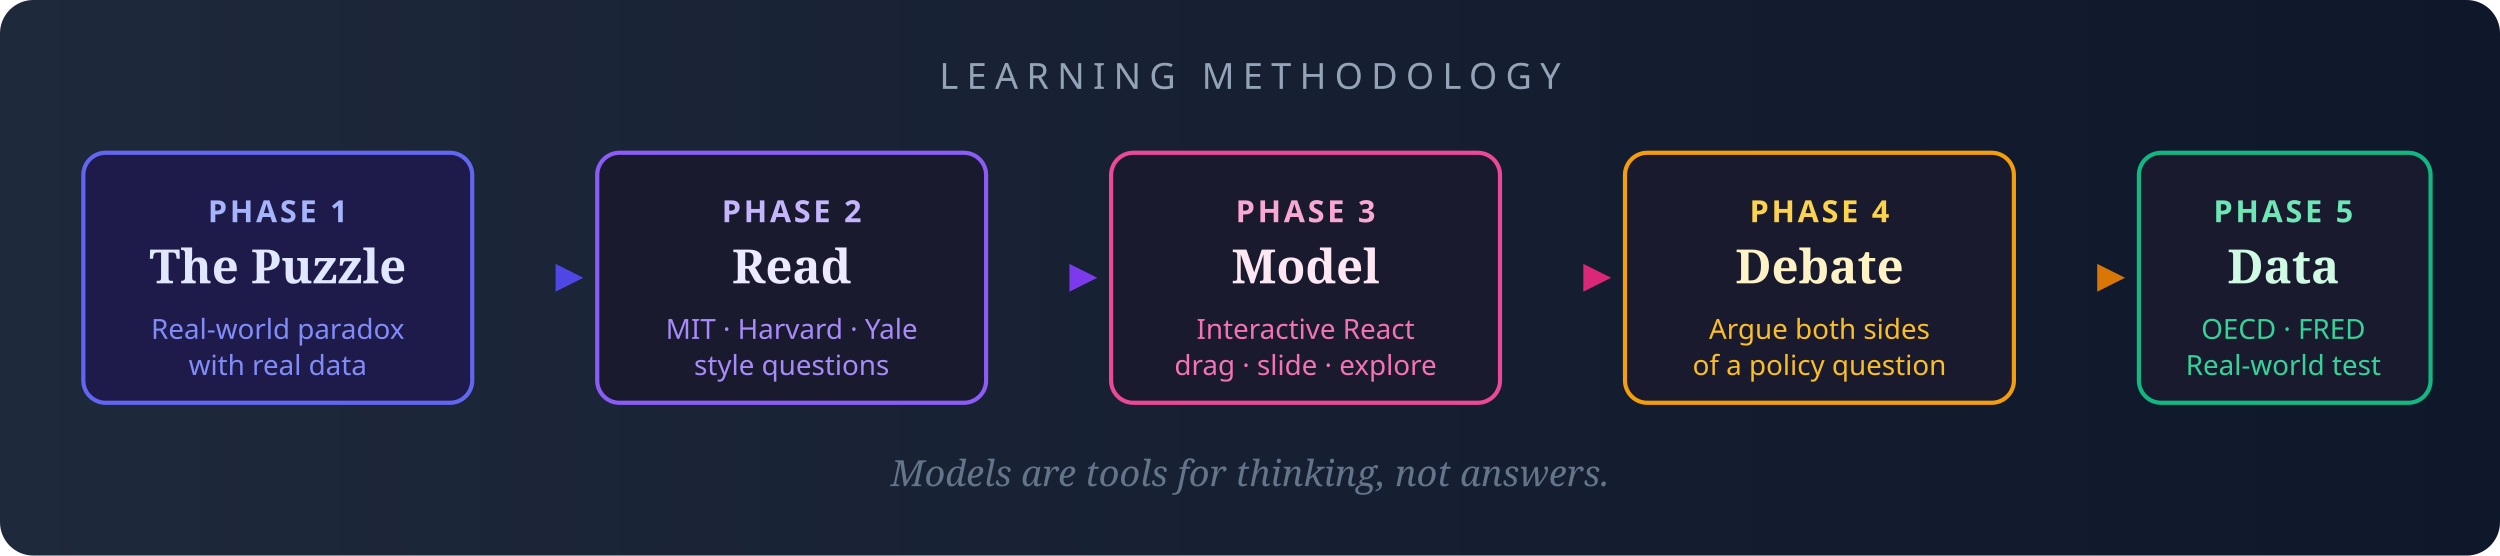
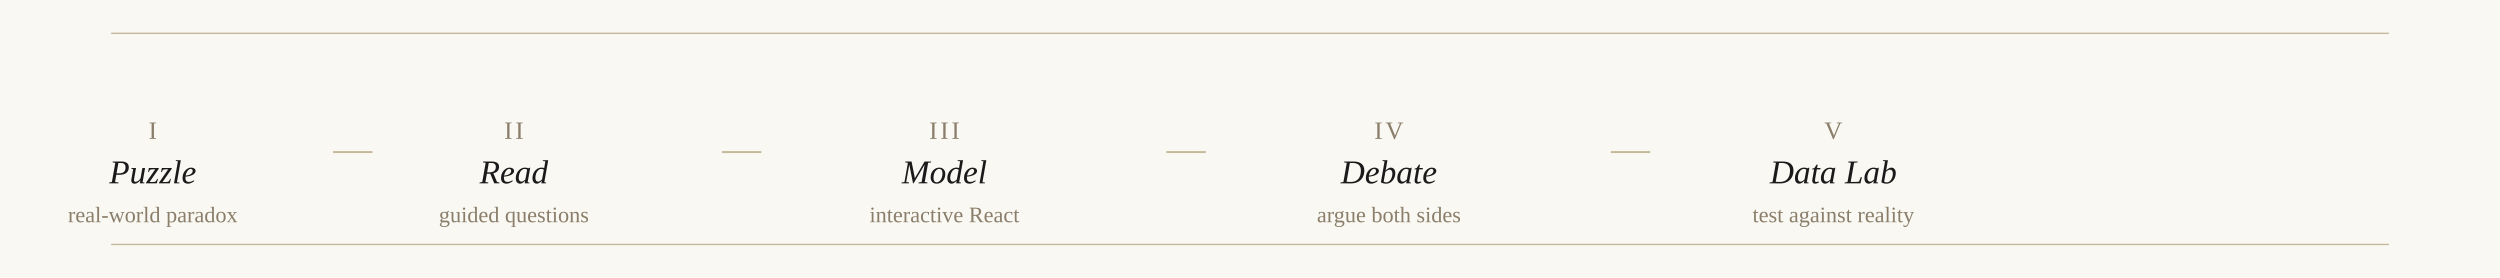
- <svg xmlns="http://www.w3.org/2000/svg" viewBox="0 0 900 200">
-   <defs>
-     <linearGradient id="bg" x1="0%" y1="0%" x2="100%" y2="0%">
-       <stop offset="0%" style="stop-color:#1e293b" />
-       <stop offset="100%" style="stop-color:#0f172a" />
-     </linearGradient>
-     <filter id="glow">
-       <feGaussianBlur stdDeviation="2" result="blur" />
-       <feMerge>
-         <feMergeNode in="blur" />
-         <feMergeNode in="SourceGraphic" />
-       </feMerge>
-     </filter>
-   </defs>
-   <rect width="900" height="200" rx="12" fill="url(#bg)" />
-   <text x="450" y="32" text-anchor="middle" fill="#94a3b8" font-family="system-ui, sans-serif" font-size="13" font-weight="500" letter-spacing="3">LEARNING METHODOLOGY</text>
-   <rect x="30" y="55" width="140" height="90" rx="8" fill="#1e1b4b" stroke="#6366f1" stroke-width="1.5" />
-   <text x="100" y="80" text-anchor="middle" fill="#a5b4fc" font-family="system-ui, sans-serif" font-size="11" font-weight="600" letter-spacing="1">PHASE 1</text>
-   <text x="100" y="102" text-anchor="middle" fill="#e0e7ff" font-family="Georgia, serif" font-size="17" font-weight="700">The Puzzle</text>
-   <text x="100" y="122" text-anchor="middle" fill="#818cf8" font-family="system-ui, sans-serif" font-size="10">Real-world paradox</text>
-   <text x="100" y="135" text-anchor="middle" fill="#818cf8" font-family="system-ui, sans-serif" font-size="10">with real data</text>
-   <line x1="175" y1="100" x2="200" y2="100" stroke="#4f46e5" stroke-width="2" filter="url(#glow)" />
-   <polygon points="200,95 210,100 200,105" fill="#4f46e5" />
-   <rect x="215" y="55" width="140" height="90" rx="8" fill="#1a1a2e" stroke="#8b5cf6" stroke-width="1.5" />
-   <text x="285" y="80" text-anchor="middle" fill="#c4b5fd" font-family="system-ui, sans-serif" font-size="11" font-weight="600" letter-spacing="1">PHASE 2</text>
-   <text x="285" y="102" text-anchor="middle" fill="#ede9fe" font-family="Georgia, serif" font-size="17" font-weight="700">Read</text>
-   <text x="285" y="122" text-anchor="middle" fill="#a78bfa" font-family="system-ui, sans-serif" font-size="10">MIT · Harvard · Yale</text>
-   <text x="285" y="135" text-anchor="middle" fill="#a78bfa" font-family="system-ui, sans-serif" font-size="10">style questions</text>
-   <line x1="360" y1="100" x2="385" y2="100" stroke="#7c3aed" stroke-width="2" filter="url(#glow)" />
-   <polygon points="385,95 395,100 385,105" fill="#7c3aed" />
-   <rect x="400" y="55" width="140" height="90" rx="8" fill="#1a1a2e" stroke="#ec4899" stroke-width="1.5" />
-   <text x="470" y="80" text-anchor="middle" fill="#f9a8d4" font-family="system-ui, sans-serif" font-size="11" font-weight="600" letter-spacing="1">PHASE 3</text>
-   <text x="470" y="102" text-anchor="middle" fill="#fce7f3" font-family="Georgia, serif" font-size="17" font-weight="700">Model</text>
-   <text x="470" y="122" text-anchor="middle" fill="#f472b6" font-family="system-ui, sans-serif" font-size="10">Interactive React</text>
-   <text x="470" y="135" text-anchor="middle" fill="#f472b6" font-family="system-ui, sans-serif" font-size="10">drag · slide · explore</text>
-   <line x1="545" y1="100" x2="570" y2="100" stroke="#db2777" stroke-width="2" filter="url(#glow)" />
-   <polygon points="570,95 580,100 570,105" fill="#db2777" />
-   <rect x="585" y="55" width="140" height="90" rx="8" fill="#1a1a2e" stroke="#f59e0b" stroke-width="1.5" />
-   <text x="655" y="80" text-anchor="middle" fill="#fcd34d" font-family="system-ui, sans-serif" font-size="11" font-weight="600" letter-spacing="1">PHASE 4</text>
-   <text x="655" y="102" text-anchor="middle" fill="#fef3c7" font-family="Georgia, serif" font-size="17" font-weight="700">Debate</text>
-   <text x="655" y="122" text-anchor="middle" fill="#fbbf24" font-family="system-ui, sans-serif" font-size="10">Argue both sides</text>
-   <text x="655" y="135" text-anchor="middle" fill="#fbbf24" font-family="system-ui, sans-serif" font-size="10">of a policy question</text>
-   <line x1="730" y1="100" x2="755" y2="100" stroke="#d97706" stroke-width="2" filter="url(#glow)" />
-   <polygon points="755,95 765,100 755,105" fill="#d97706" />
-   <rect x="770" y="55" width="105" height="90" rx="8" fill="#1a1a2e" stroke="#10b981" stroke-width="1.5" />
-   <text x="822" y="80" text-anchor="middle" fill="#6ee7b7" font-family="system-ui, sans-serif" font-size="11" font-weight="600" letter-spacing="1">PHASE 5</text>
-   <text x="822" y="102" text-anchor="middle" fill="#d1fae5" font-family="Georgia, serif" font-size="17" font-weight="700">Data</text>
-   <text x="822" y="122" text-anchor="middle" fill="#34d399" font-family="system-ui, sans-serif" font-size="10">OECD · FRED</text>
-   <text x="822" y="135" text-anchor="middle" fill="#34d399" font-family="system-ui, sans-serif" font-size="10">Real-world test</text>
-   <text x="450" y="175" text-anchor="middle" fill="#64748b" font-family="Georgia, serif" font-size="13" font-style="italic">Models are tools for thinking, not answers.</text>
+ <svg xmlns="http://www.w3.org/2000/svg" viewBox="0 0 900 100">
+   <rect width="900" height="100" fill="#faf8f2" />
+   <line x1="40" y1="12" x2="860" y2="12" stroke="#c4b99a" stroke-width="0.5" />
+   <g font-family="Georgia, 'Times New Roman', serif" transform="translate(0, 50)">
+     <text x="55" y="0" text-anchor="middle" fill="#8a7e6b" font-size="9" letter-spacing="1">I</text>
+     <text x="55" y="16" text-anchor="middle" fill="#1a1a1a" font-size="12" font-style="italic">Puzzle</text>
+     <text x="55" y="30" text-anchor="middle" fill="#8a7e6b" font-size="8">real-world paradox</text>
+     <text x="120" y="8" fill="#c4b99a" font-size="14">—</text>
+     <text x="185" y="0" text-anchor="middle" fill="#8a7e6b" font-size="9" letter-spacing="1">II</text>
+     <text x="185" y="16" text-anchor="middle" fill="#1a1a1a" font-size="12" font-style="italic">Read</text>
+     <text x="185" y="30" text-anchor="middle" fill="#8a7e6b" font-size="8">guided questions</text>
+     <text x="260" y="8" fill="#c4b99a" font-size="14">—</text>
+     <text x="340" y="0" text-anchor="middle" fill="#8a7e6b" font-size="9" letter-spacing="1">III</text>
+     <text x="340" y="16" text-anchor="middle" fill="#1a1a1a" font-size="12" font-style="italic">Model</text>
+     <text x="340" y="30" text-anchor="middle" fill="#8a7e6b" font-size="8">interactive React</text>
+     <text x="420" y="8" fill="#c4b99a" font-size="14">—</text>
+     <text x="500" y="0" text-anchor="middle" fill="#8a7e6b" font-size="9" letter-spacing="1">IV</text>
+     <text x="500" y="16" text-anchor="middle" fill="#1a1a1a" font-size="12" font-style="italic">Debate</text>
+     <text x="500" y="30" text-anchor="middle" fill="#8a7e6b" font-size="8">argue both sides</text>
+     <text x="580" y="8" fill="#c4b99a" font-size="14">—</text>
+     <text x="660" y="0" text-anchor="middle" fill="#8a7e6b" font-size="9" letter-spacing="1">V</text>
+     <text x="660" y="16" text-anchor="middle" fill="#1a1a1a" font-size="12" font-style="italic">Data Lab</text>
+     <text x="660" y="30" text-anchor="middle" fill="#8a7e6b" font-size="8">test against reality</text>
+   </g>
+   <line x1="40" y1="88" x2="860" y2="88" stroke="#c4b99a" stroke-width="0.5" />
</svg>
